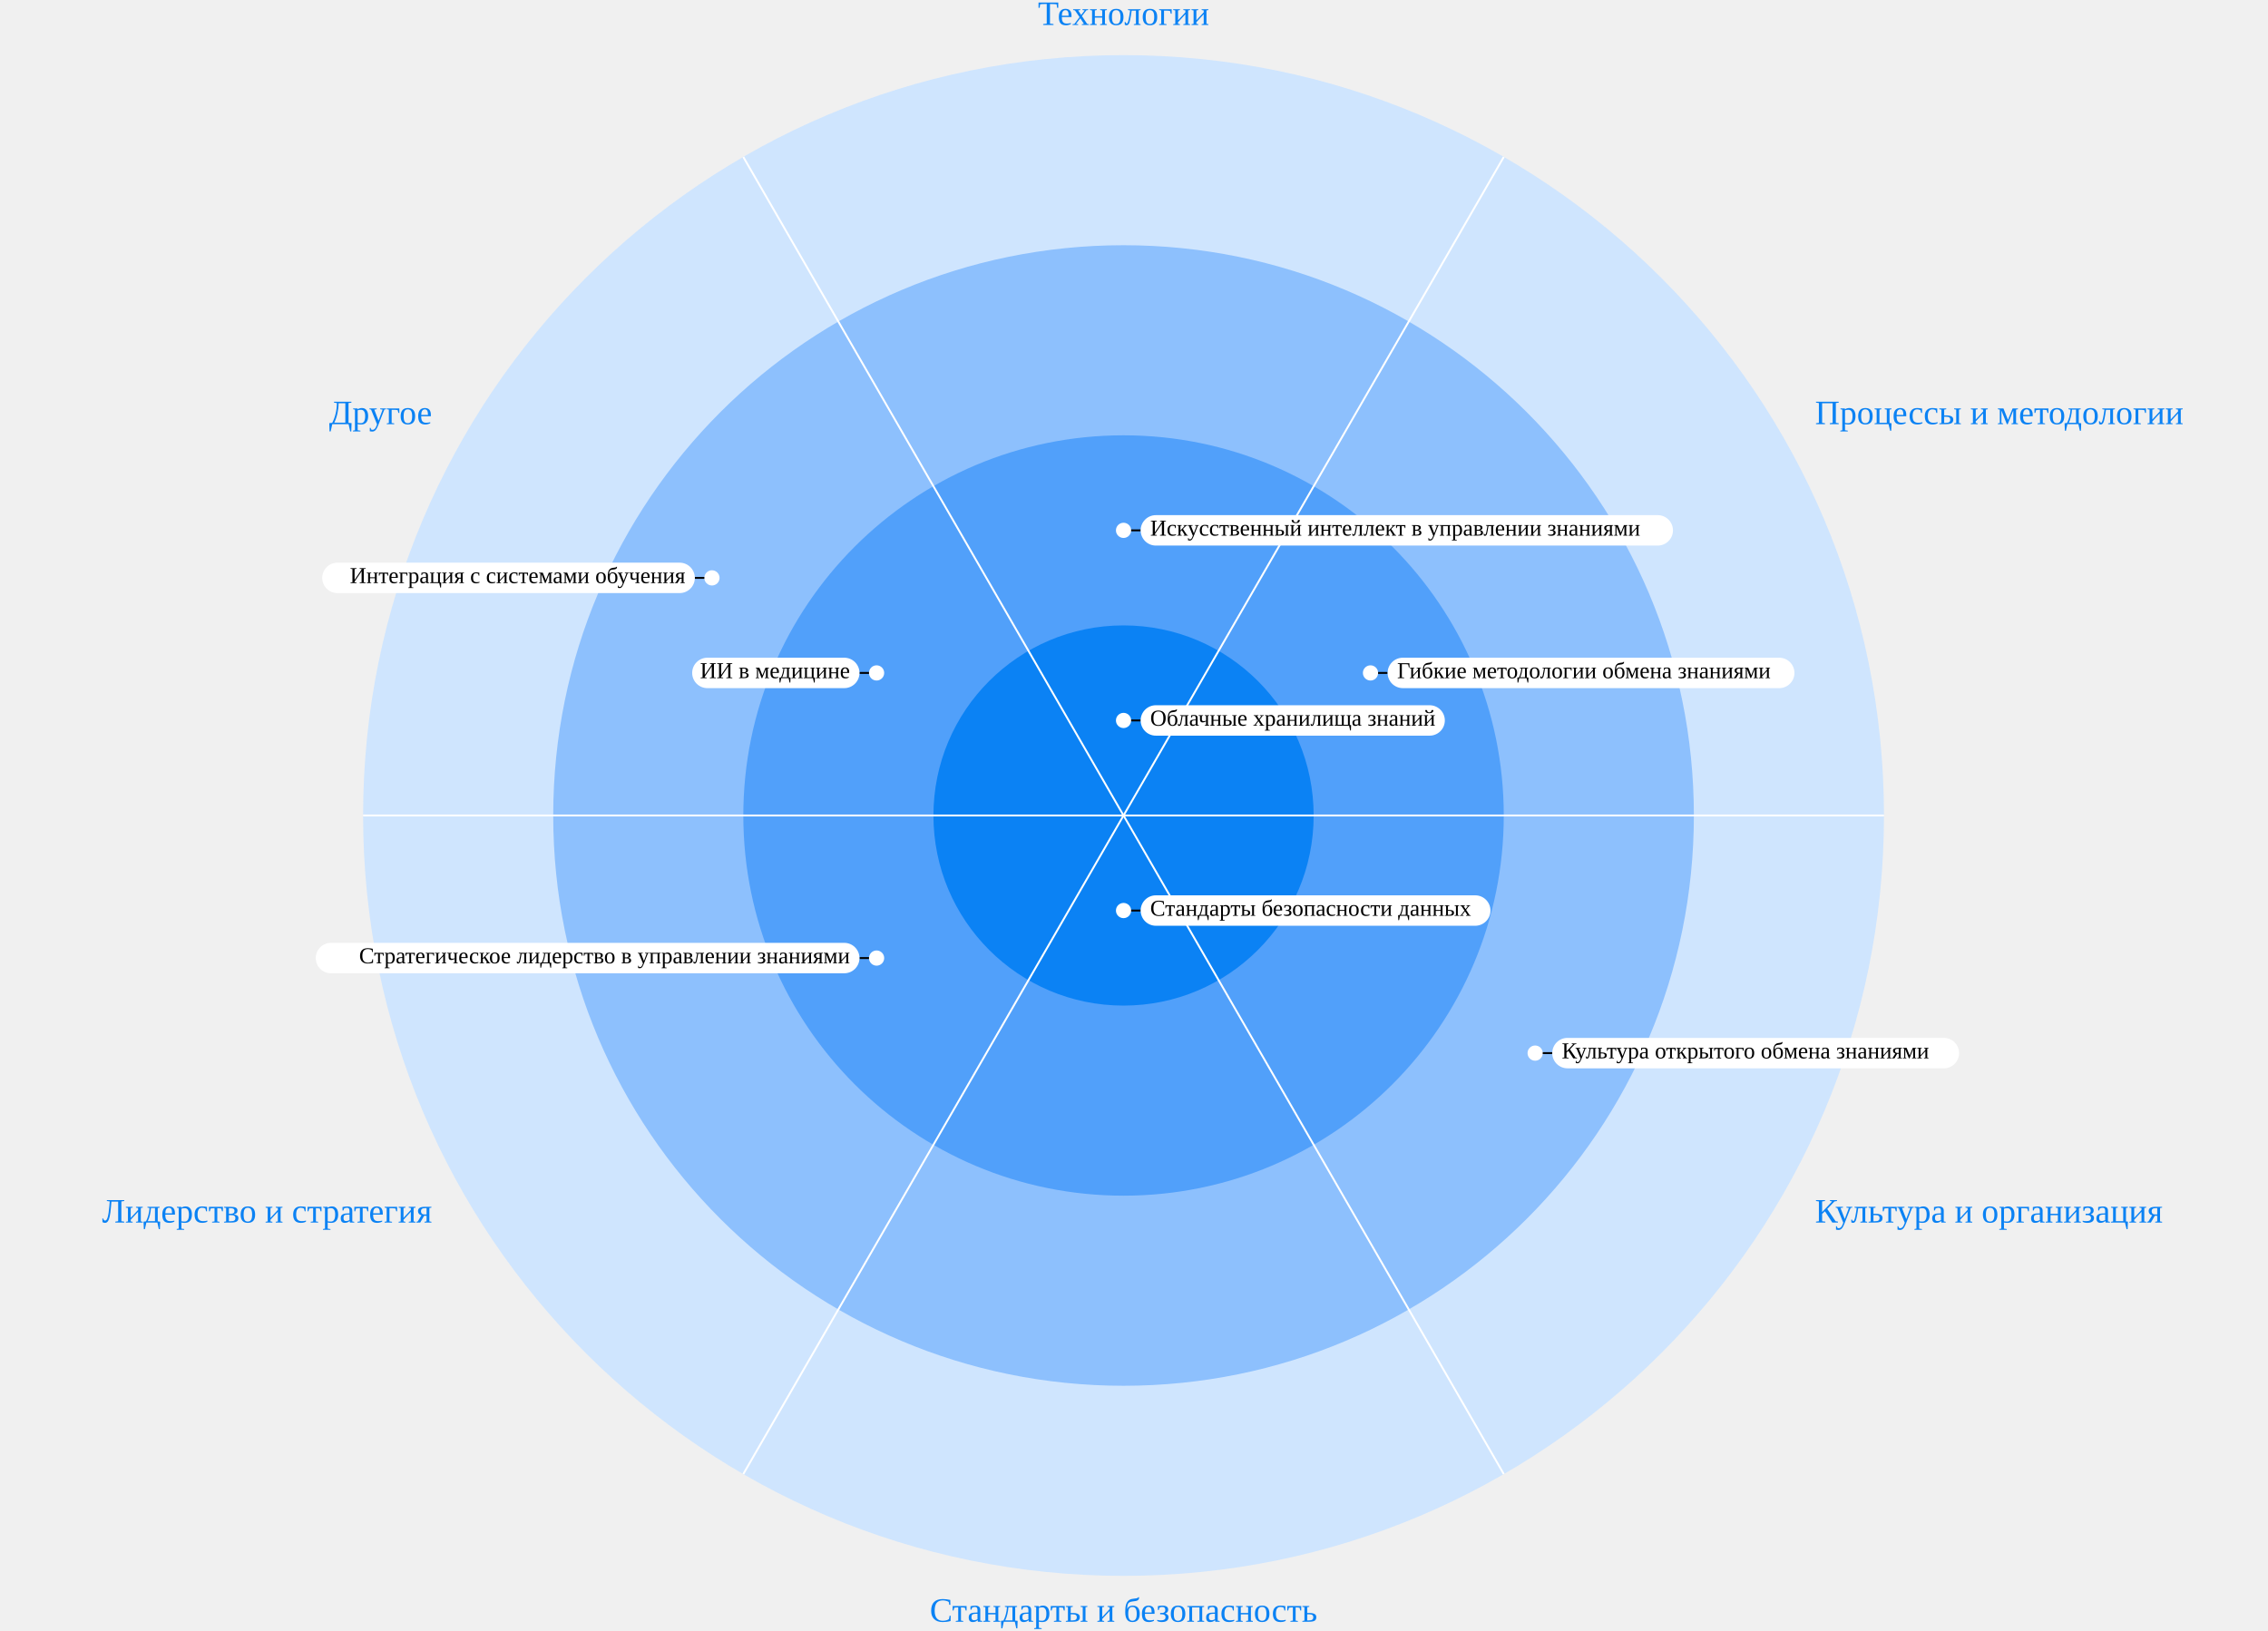
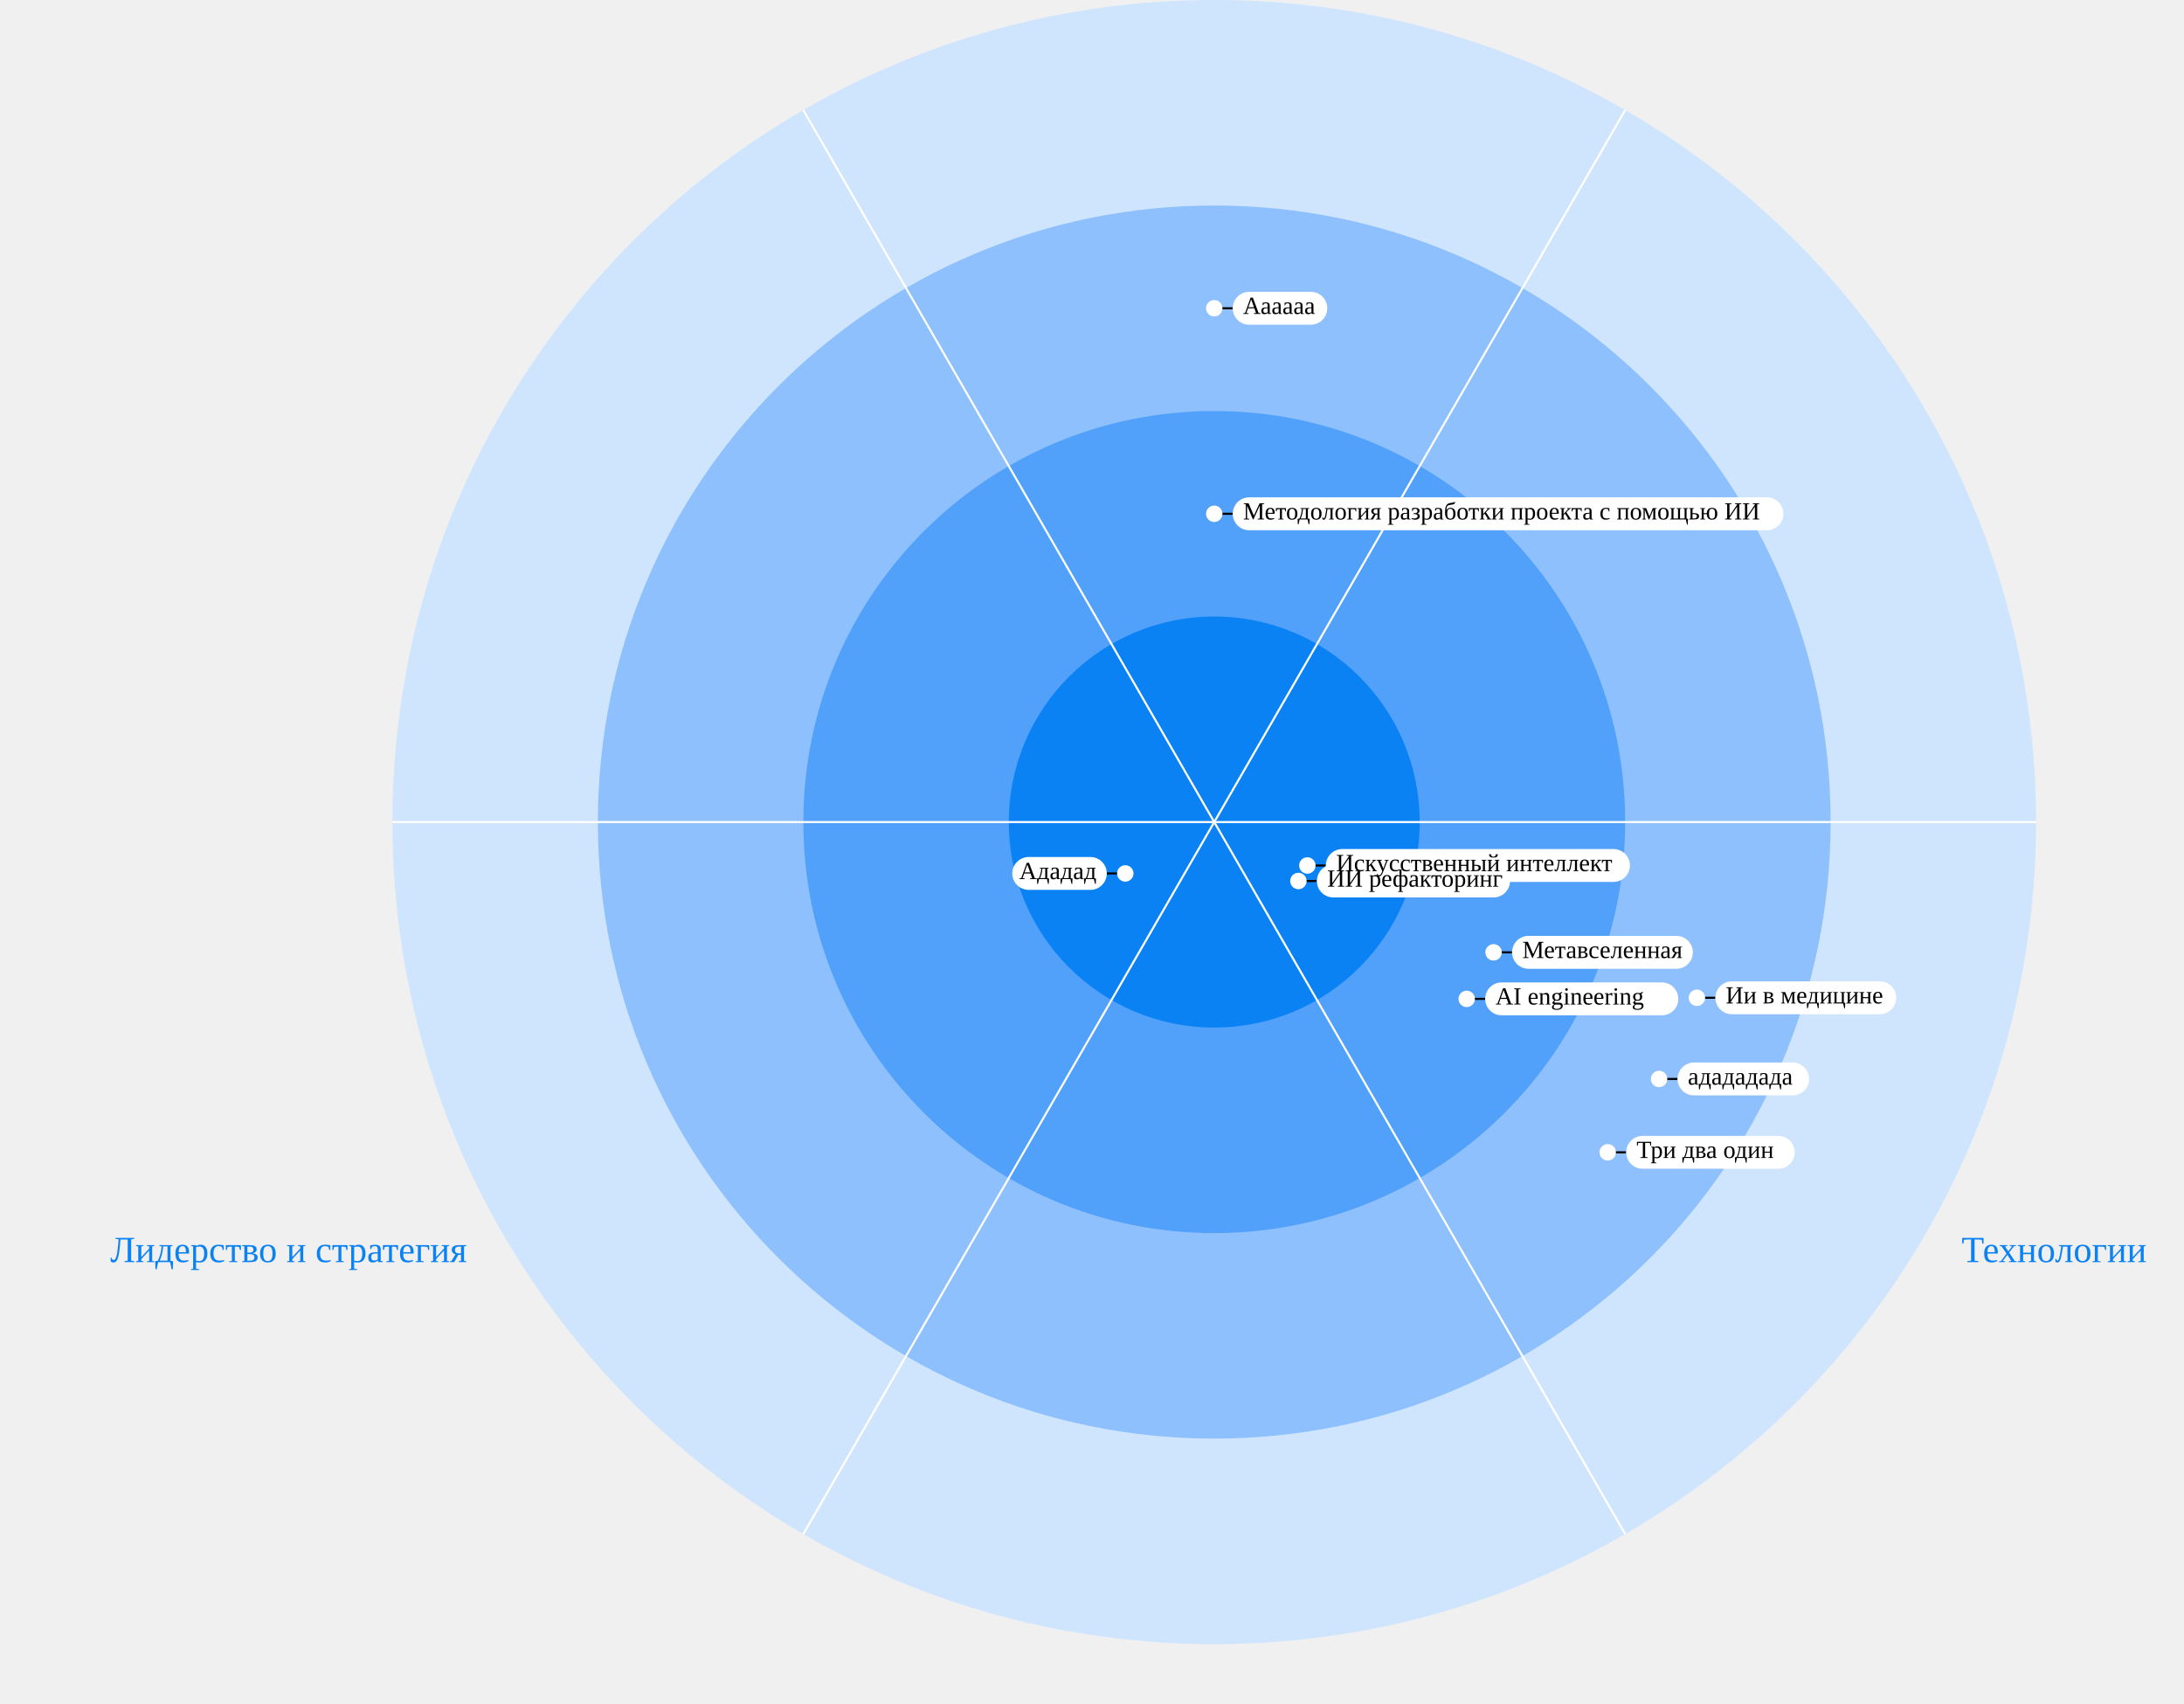
- <svg xmlns="http://www.w3.org/2000/svg" baseProfile="full" height="858px" version="1.1" width="1193px">
+ <svg xmlns="http://www.w3.org/2000/svg" baseProfile="full" height="829px" version="1.1" width="1063px">
  <defs />
-   <circle cx="591" cy="429" fill="#CFE5FE" r="400.0" />
-   <circle cx="591" cy="429" fill="#8DC0FD" r="300.0" />
-   <circle cx="591" cy="429" fill="#51A0FA" r="200.0" />
-   <circle cx="591" cy="429" fill="#0B82F4" r="100.0" />
-   <line stroke="white" stroke-width="1" x1="991.0" x2="191.0" y1="429.0" y2="429.0" />
-   <line stroke="white" stroke-width="1" x1="791.0" x2="391" y1="82.59" y2="775.41" />
-   <line stroke="white" stroke-width="1" x1="391" x2="791" y1="82.59" y2="775.41" />
-   <line stroke="black" stroke-width="1" x1="591.0" x2="600.0" y1="279.0" y2="279.0" />
-   <line stroke="black" stroke-width="1" x1="591.0" x2="600.0" y1="379.0" y2="379.0" />
-   <line stroke="black" stroke-width="1" x1="720.904" x2="729.904" y1="354.0" y2="354.0" />
-   <line stroke="black" stroke-width="1" x1="807.506" x2="816.506" y1="554.0" y2="554.0" />
-   <line stroke="black" stroke-width="1" x1="591.0" x2="600.0" y1="479.0" y2="479.0" />
-   <line stroke="black" stroke-width="1" x1="461.096" x2="452.096" y1="504.0" y2="504.0" />
-   <line stroke="black" stroke-width="1" x1="374.494" x2="365.494" y1="304.0" y2="304.0" />
-   <line stroke="black" stroke-width="1" x1="461.096" x2="452.096" y1="354.0" y2="354.0" />
-   <circle cx="591.0" cy="279.0" fill="white" r="4" />
-   <circle cx="591.0" cy="379.0" fill="white" r="4" />
-   <circle cx="720.904" cy="354.0" fill="white" r="4" />
-   <circle cx="807.506" cy="554.0" fill="white" r="4" />
-   <circle cx="591.0" cy="479.0" fill="white" r="4" />
-   <circle cx="461.096" cy="504.0" fill="white" r="4" />
-   <circle cx="374.494" cy="304.0" fill="white" r="4" />
-   <circle cx="461.096" cy="354.0" fill="white" r="4" />
-   <rect fill="white" height="16" rx="8.0" ry="8.0" width="280.0" x="600.0" y="271.0" />
-   <rect fill="white" height="16" rx="8.0" ry="8.0" width="160.0" x="600.0" y="371.0" />
-   <rect fill="white" height="16" rx="8.0" ry="8.0" width="214.0" x="729.904" y="346.0" />
-   <rect fill="white" height="16" rx="8.0" ry="8.0" width="214.0" x="816.506" y="546.0" />
-   <rect fill="white" height="16" rx="8.0" ry="8.0" width="184.0" x="600.0" y="471.0" />
-   <rect fill="white" height="16" rx="8.0" ry="8.0" width="286.0" x="166.096" y="496.0" />
-   <rect fill="white" height="16" rx="8.0" ry="8.0" width="196.0" x="169.494" y="296.0" />
-   <rect fill="white" height="16" rx="8.0" ry="8.0" width="88.0" x="364.096" y="346.0" />
-   <text dominant-baseline="middle" fill="black" font-size="12" text-anchor="start" x="605.0" y="279.0">Искусственный интеллект в управлении знаниями</text>
-   <text dominant-baseline="middle" fill="black" font-size="12" text-anchor="start" x="605.0" y="379.0">Облачные хранилища знаний</text>
-   <text dominant-baseline="middle" fill="black" font-size="12" text-anchor="start" x="734.904" y="354.0">Гибкие методологии обмена знаниями</text>
-   <text dominant-baseline="middle" fill="black" font-size="12" text-anchor="start" x="821.506" y="554.0">Культура открытого обмена знаниями</text>
-   <text dominant-baseline="middle" fill="black" font-size="12" text-anchor="start" x="605.0" y="479.0">Стандарты безопасности данных</text>
-   <text dominant-baseline="middle" fill="black" font-size="12" text-anchor="end" x="447.096" y="504.0">Стратегическое лидерство в управлении знаниями</text>
-   <text dominant-baseline="middle" fill="black" font-size="12" text-anchor="end" x="360.494" y="304.0">Интеграция с системами обучения</text>
-   <text dominant-baseline="middle" fill="black" font-size="12" text-anchor="end" x="447.096" y="354.0">ИИ в медицине</text>
-   <text dominant-baseline="middle" fill="#0B82F4" font-size="18" text-anchor="middle" x="591.0" y="9.0">Технологии</text>
-   <text dominant-baseline="middle" fill="#0B82F4" font-size="18" text-anchor="start" x="954.731" y="219">Процессы и методологии</text>
-   <text dominant-baseline="middle" fill="#0B82F4" font-size="18" text-anchor="start" x="954.731" y="639.0">Культура и организация</text>
-   <text dominant-baseline="middle" fill="#0B82F4" font-size="18" text-anchor="middle" x="591.0" y="849.0">Стандарты и безопасность</text>
-   <text dominant-baseline="middle" fill="#0B82F4" font-size="18" text-anchor="end" x="227.269" y="639.0">Лидерство и стратегия</text>
-   <text dominant-baseline="middle" fill="#0B82F4" font-size="18" text-anchor="end" x="227.269" y="219">Другое</text>
+   <circle cx="591" cy="400" fill="#CFE5FE" r="400.0" />
+   <circle cx="591" cy="400" fill="#8DC0FD" r="300.0" />
+   <circle cx="591" cy="400" fill="#51A0FA" r="200.0" />
+   <circle cx="591" cy="400" fill="#0B82F4" r="100.0" />
+   <line stroke="white" stroke-width="1" x1="991.0" x2="191.0" y1="400.0" y2="400.0" />
+   <line stroke="white" stroke-width="1" x1="791.0" x2="391" y1="53.59" y2="746.41" />
+   <line stroke="white" stroke-width="1" x1="391" x2="791" y1="53.59" y2="746.41" />
+   <line stroke="black" stroke-width="1" x1="591.0" x2="600.0" y1="150.0" y2="150.0" />
+   <line stroke="black" stroke-width="1" x1="713.873" x2="722.873" y1="486.036" y2="486.036" />
+   <line stroke="black" stroke-width="1" x1="726.946" x2="735.946" y1="463.393" y2="463.393" />
+   <line stroke="black" stroke-width="1" x1="631.958" x2="640.958" y1="428.679" y2="428.679" />
+   <line stroke="black" stroke-width="1" x1="636.315" x2="645.315" y1="421.131" y2="421.131" />
+   <line stroke="black" stroke-width="1" x1="547.699" x2="538.699" y1="425.0" y2="425.0" />
+   <line stroke="black" stroke-width="1" x1="782.511" x2="791.511" y1="560.697" y2="560.697" />
+   <line stroke="black" stroke-width="1" x1="807.506" x2="816.506" y1="525.0" y2="525.0" />
+   <line stroke="black" stroke-width="1" x1="825.923" x2="834.923" y1="485.505" y2="485.505" />
+   <line stroke="black" stroke-width="1" x1="591.0" x2="600.0" y1="250.0" y2="250.0" />
+   <circle cx="591.0" cy="150.0" fill="white" r="4" />
+   <circle cx="713.873" cy="486.036" fill="white" r="4" />
+   <circle cx="726.946" cy="463.393" fill="white" r="4" />
+   <circle cx="631.958" cy="428.679" fill="white" r="4" />
+   <circle cx="636.315" cy="421.131" fill="white" r="4" />
+   <circle cx="547.699" cy="425.0" fill="white" r="4" />
+   <circle cx="782.511" cy="560.697" fill="white" r="4" />
+   <circle cx="807.506" cy="525.0" fill="white" r="4" />
+   <circle cx="825.923" cy="485.505" fill="white" r="4" />
+   <circle cx="591.0" cy="250.0" fill="white" r="4" />
+   <rect fill="white" height="16" rx="8.0" ry="8.0" width="46.0" x="600.0" y="142.0" />
+   <rect fill="white" height="16" rx="8.0" ry="8.0" width="94.0" x="722.873" y="478.036" />
+   <rect fill="white" height="16" rx="8.0" ry="8.0" width="88.0" x="735.946" y="455.393" />
+   <rect fill="white" height="16" rx="8.0" ry="8.0" width="94.0" x="640.958" y="420.679" />
+   <rect fill="white" height="16" rx="8.0" ry="8.0" width="148.0" x="645.315" y="413.131" />
+   <rect fill="white" height="16" rx="8.0" ry="8.0" width="46.0" x="492.699" y="417.0" />
+   <rect fill="white" height="16" rx="8.0" ry="8.0" width="82.0" x="791.511" y="552.697" />
+   <rect fill="white" height="16" rx="8.0" ry="8.0" width="64.0" x="816.506" y="517.0" />
+   <rect fill="white" height="16" rx="8.0" ry="8.0" width="88.0" x="834.923" y="477.505" />
+   <rect fill="white" height="16" rx="8.0" ry="8.0" width="268.0" x="600.0" y="242.0" />
+   <text dominant-baseline="middle" fill="black" font-size="12" text-anchor="start" x="605.0" y="150.0">Аааааа</text>
+   <text dominant-baseline="middle" fill="black" font-size="12" text-anchor="start" x="727.873" y="486.036">AI engineering</text>
+   <text dominant-baseline="middle" fill="black" font-size="12" text-anchor="start" x="740.946" y="463.393">Метавселенная</text>
+   <text dominant-baseline="middle" fill="black" font-size="12" text-anchor="start" x="645.958" y="428.679">ИИ рефакторинг</text>
+   <text dominant-baseline="middle" fill="black" font-size="12" text-anchor="start" x="650.315" y="421.131">Искусственный интеллект</text>
+   <text dominant-baseline="middle" fill="black" font-size="12" text-anchor="end" x="533.699" y="425.0">Ададад</text>
+   <text dominant-baseline="middle" fill="black" font-size="12" text-anchor="start" x="796.511" y="560.697">Три два один</text>
+   <text dominant-baseline="middle" fill="black" font-size="12" text-anchor="start" x="821.506" y="525.0">адададада</text>
+   <text dominant-baseline="middle" fill="black" font-size="12" text-anchor="start" x="839.923" y="485.505">Ии в медицине</text>
+   <text dominant-baseline="middle" fill="black" font-size="12" text-anchor="start" x="605.0" y="250.0">Методология разработки проекта с помощью ИИ</text>
+   <text dominant-baseline="middle" fill="#0B82F4" font-size="18" text-anchor="middle" x="591.0" y="-20.0">Процессы и методологии</text>
+   <text dominant-baseline="middle" fill="#0B82F4" font-size="18" text-anchor="start" x="954.731" y="610.0">Технологии</text>
+   <text dominant-baseline="middle" fill="#0B82F4" font-size="18" text-anchor="end" x="227.269" y="610.0">Лидерство и стратегия</text>
</svg>
